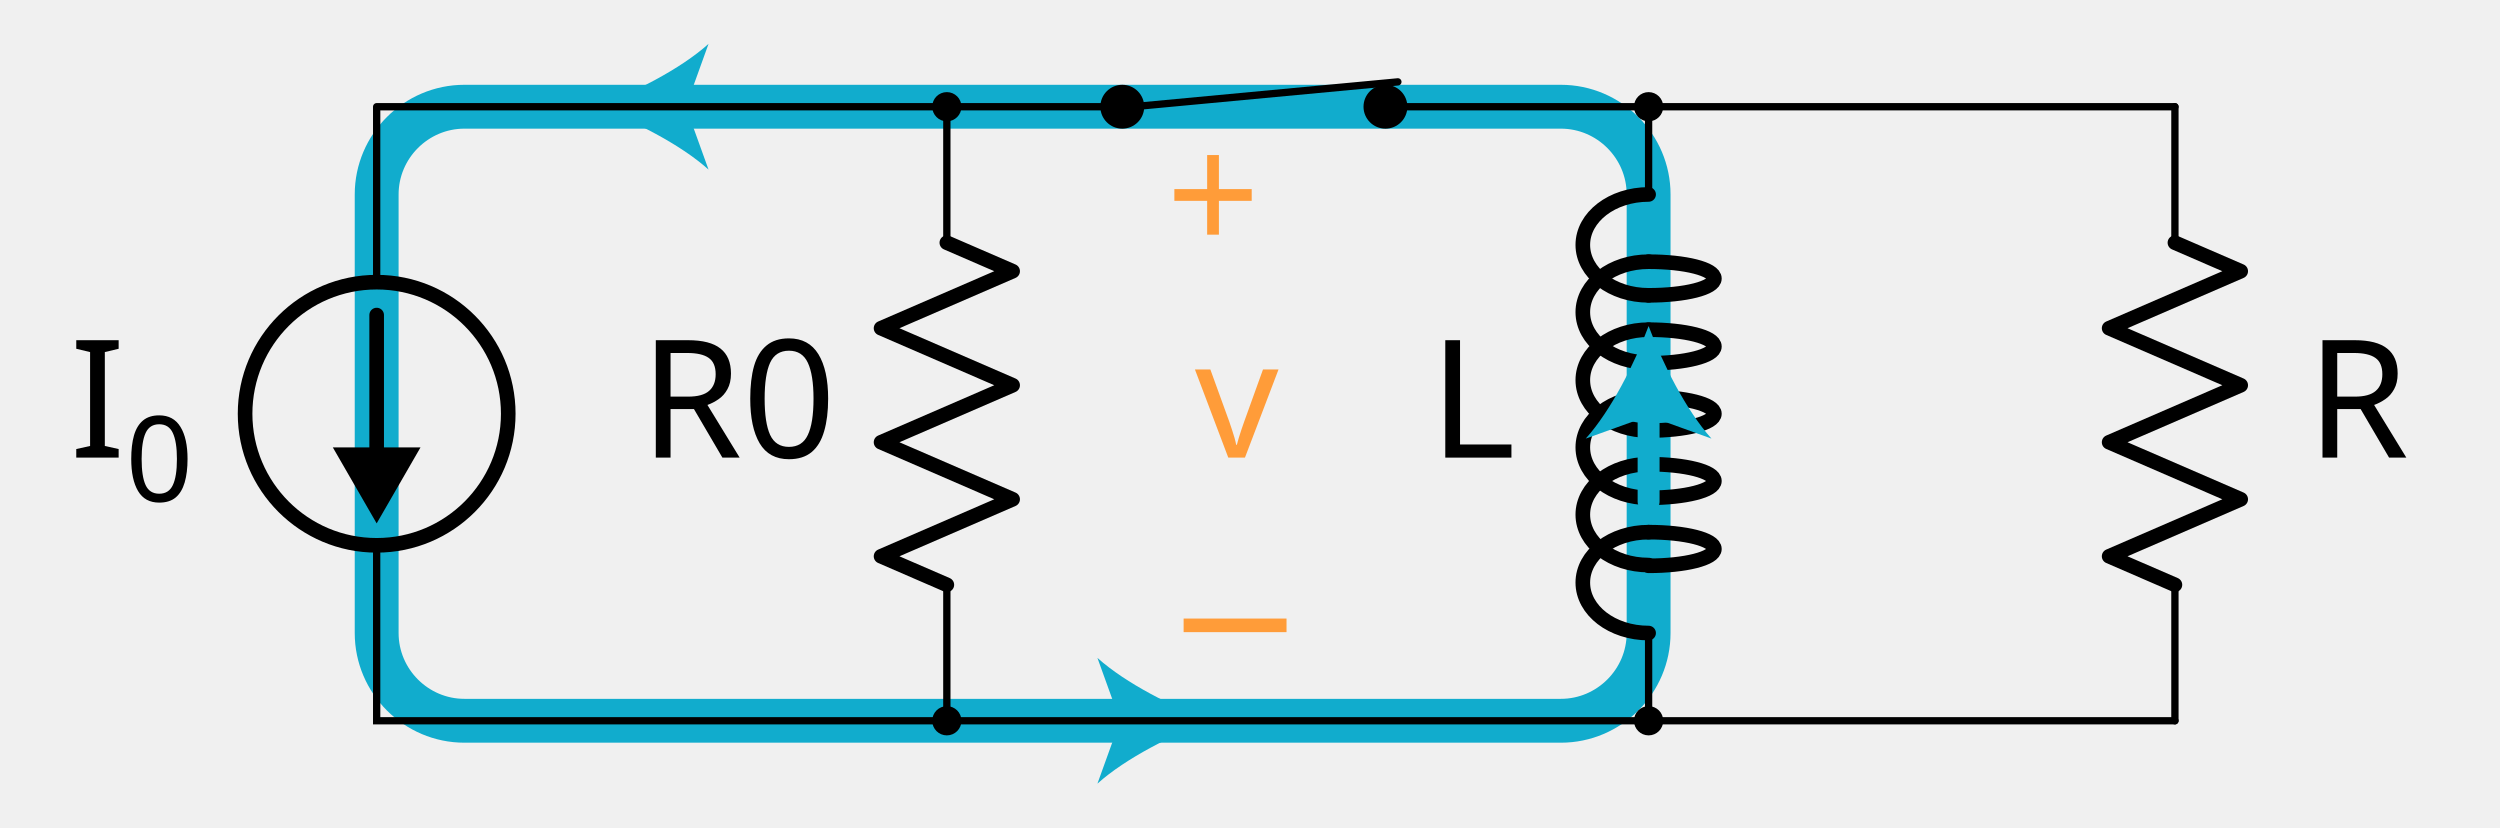
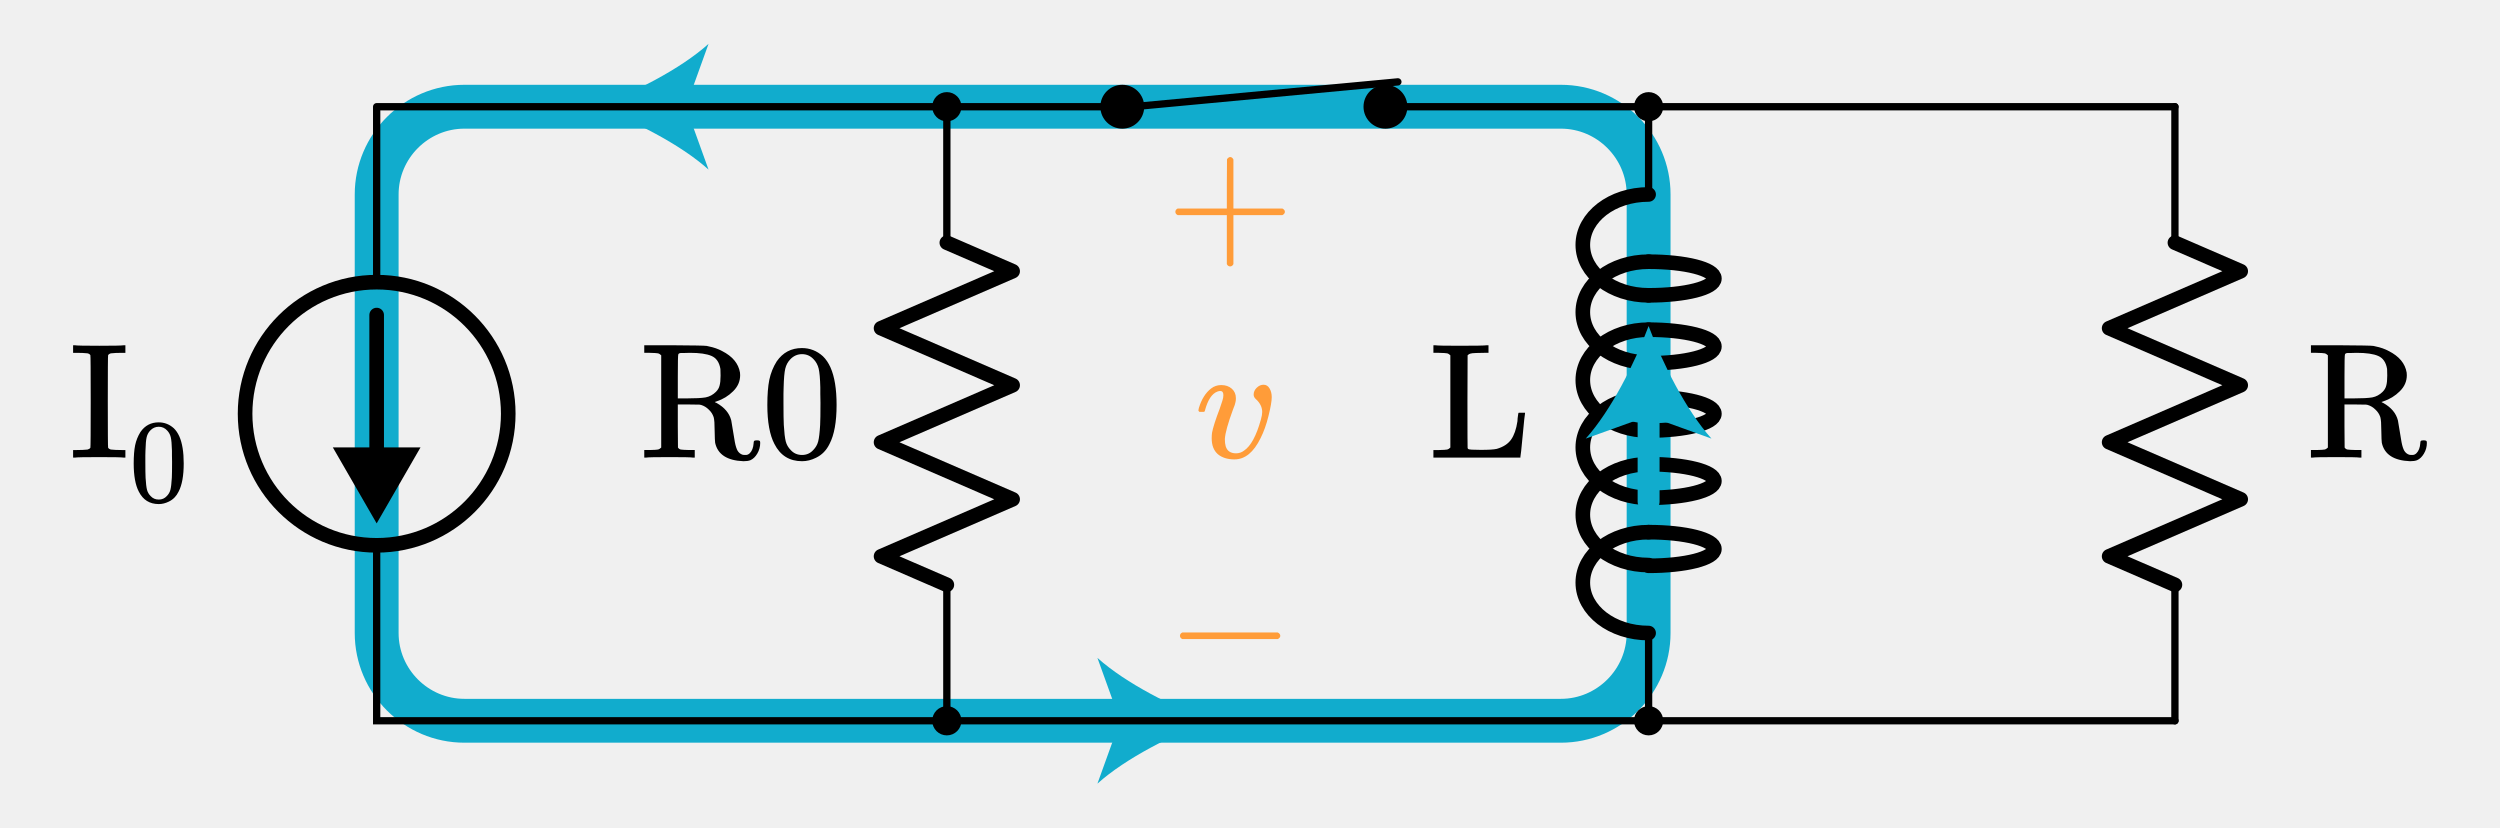
<svg xmlns="http://www.w3.org/2000/svg" version="1.1" id="Layer_1" x="0px" y="0px" viewBox="0 0 341.998 113.2" xml:space="preserve" width="341.998" height="113.2">
  <defs id="defs5595" />
  <style type="text/css" id="style5435">
	.st0{fill:none;stroke:#BABEC2;stroke-linecap:round;stroke-miterlimit:10;}
	.st1{fill:none;stroke:#11ACCD;stroke-width:3;stroke-linecap:round;stroke-miterlimit:10;}
	.st2{fill:#11ACCD;}
	.st3{fill:none;stroke:#11ACCD;stroke-width:6;stroke-miterlimit:10;}
	.st4{fill:none;stroke:#000000;stroke-linecap:round;stroke-linejoin:round;stroke-miterlimit:10;}
	.st5{fill:none;stroke:#000000;stroke-width:2;stroke-linecap:round;stroke-linejoin:round;stroke-miterlimit:10;}
	.st6{fill:none;stroke:#000000;stroke-width:2;stroke-miterlimit:10;}
	.st7{fill:none;stroke:#000000;stroke-linecap:round;stroke-miterlimit:10;}
	.st8{fill:none;stroke:#000000;stroke-width:1.5;stroke-miterlimit:10;}
	.st9{fill:none;stroke:#000000;stroke-width:2;stroke-linecap:round;stroke-miterlimit:10;}
	.st10{fill:none;}
	.st11{stroke:#000000;stroke-linecap:round;stroke-linejoin:round;stroke-miterlimit:10;}
	.st12{fill:none;stroke:#000000;stroke-miterlimit:10;}
	.st13{fill:#FFFFFF;stroke:#000000;stroke-miterlimit:10;}
	.st14{fill:none;stroke:#000000;stroke-width:4;stroke-miterlimit:10;}
	.st15{fill:#FF9C39;}
	.st16{fill:#BABEC2;stroke:#BABEC2;stroke-linecap:round;stroke-linejoin:round;stroke-miterlimit:10;}
	.st17{fill:#BABEC2;stroke:#BABEC2;stroke-miterlimit:10;}
	.st18{fill:none;stroke:#BABEC2;stroke-linecap:round;stroke-linejoin:round;stroke-miterlimit:10;}
	.st19{font-family:'KaTeX_Main-Regular';}
	.st20{font-size:21px;}
	.st21{fill:none;stroke:#1FAB54;stroke-width:2;stroke-linecap:round;stroke-miterlimit:10;}
	.st22{fill:#1FAB54;}
	.st23{font-family:'KaTeX_Main-Italic';}
	.st24{fill:none;stroke:#BABEC2;stroke-width:2;stroke-linecap:round;stroke-miterlimit:10;}
	.st25{fill:#BABEC2;}
	.st26{fill:none;stroke:#BABEC2;stroke-width:2;stroke-miterlimit:10;}
	.st27{fill:none;stroke:#BABEC2;stroke-width:2;stroke-linecap:round;stroke-linejoin:round;stroke-miterlimit:10;}
	.st28{opacity:0.1;fill:none;stroke:#000000;stroke-width:2;enable-background:new    ;}
	.st29{fill:none;stroke:#000000;stroke-width:2;stroke-linecap:round;stroke-linejoin:round;}
	.st30{fill:none;stroke:#000000;stroke-width:2;}
	.st31{fill:none;stroke:#000000;}
	.st32{clip-path:url(#SVGID_2_);fill:none;stroke:#29ABCA;stroke-width:5;}
	.st33{clip-path:url(#SVGID_4_);fill:none;stroke:#29ABCA;stroke-width:5;}
	.st34{clip-path:url(#SVGID_6_);fill:none;stroke:#E1A158;stroke-width:5;}
	.st35{clip-path:url(#SVGID_8_);fill:none;stroke:#E1A158;stroke-width:5;}
	.st36{clip-path:url(#SVGID_10_);fill:none;stroke:#E1A158;stroke-width:5;}
	.st37{fill:#E07D10;}
	.st38{fill:none;stroke:#FF9C39;stroke-width:2;stroke-linecap:round;stroke-miterlimit:10;}
</style>
  <g id="g5437" transform="translate(3.5275,-15.4)">
    <g id="g5439">
      <line class="st1" x1="88.9" y1="30" x2="102" y2="30" id="line5441" style="fill:none;stroke:#11accd;stroke-width:3;stroke-linecap:round;stroke-miterlimit:10" />
      <g id="g5443">
        <path class="st2" d="m 78,30 c 5.1,1.9 11.5,5.1 15.4,8.6 L 90.3,30 93.4,21.4 C 89.5,24.9 83.1,28.1 78,30 Z" id="path5445" style="fill:#11accd" />
      </g>
    </g>
  </g>
  <g id="g5447" transform="translate(3.5275,-15.4)">
    <g id="g5449">
      <line class="st1" x1="151.1" y1="114" x2="138" y2="114" id="line5451" style="fill:none;stroke:#11accd;stroke-width:3;stroke-linecap:round;stroke-miterlimit:10" />
      <g id="g5453">
        <path class="st2" d="m 162,114 c -5.1,-1.9 -11.5,-5.1 -15.4,-8.6 l 3.1,8.6 -3.1,8.6 c 3.9,-3.5 10.3,-6.7 15.4,-8.6 z" id="path5455" style="fill:#11accd" />
      </g>
    </g>
  </g>
  <path class="st3" d="m 213.528,98.6 -150,0 c -6.6,0 -12,-5.4 -12,-12 l 0,-60 c 0,-6.6 5.4,-12 12,-12 l 150,0 c 6.6,0 12,5.4 12,12 l 0,60 c 0,6.6 -5.4,12 -12,12 z" id="path5457" style="fill:none;stroke:#11accd;stroke-width:6;stroke-miterlimit:10" />
  <g id="g5459" transform="translate(3.5275,-15.4)">
    <g id="g5461">
      <circle cx="186" cy="30" r="3" id="circle5463" />
      <rect x="180" y="24" class="st10" width="12" height="12" id="rect5465" style="fill:none" />
    </g>
    <g id="g5467">
      <circle cx="150" cy="30" r="3" id="circle5469" />
      <rect x="144" y="24" class="st10" width="12" height="12" id="rect5471" style="fill:none" />
    </g>
    <line class="st4" x1="150.4" y1="30.1" x2="187.7" y2="26.6" id="line5473" style="fill:none;stroke:#000000;stroke-linecap:round;stroke-linejoin:round;stroke-miterlimit:10" />
  </g>
  <g id="g5475" transform="translate(3.5275,-15.4)">
    <g id="g5477">
      <g id="g5479">
        <line class="st9" x1="48" y1="58.5" x2="48" y2="78.4" id="line5481" style="fill:none;stroke:#000000;stroke-width:2;stroke-linecap:round;stroke-miterlimit:10" />
        <g id="g5483">
          <polygon points="42,76.6 48,87 54,76.6 " id="polygon5485" />
        </g>
      </g>
    </g>
    <circle class="st6" cx="48" cy="72" r="18" id="circle5487" style="fill:none;stroke:#000000;stroke-width:2;stroke-miterlimit:10" />
    <polyline class="st7" points="48,90 48,114 294,114  " id="polyline5489" style="fill:none;stroke:#000000;stroke-linecap:round;stroke-miterlimit:10" />
    <polyline class="st4" points="48,54 48,30 150,30  " id="polyline5491" style="fill:none;stroke:#000000;stroke-linecap:round;stroke-linejoin:round;stroke-miterlimit:10" />
  </g>
  <g id="g5493" transform="translate(3.5275,-15.4)">
    <line class="st4" x1="126" y1="48.6" x2="126" y2="30" id="line5495" style="fill:none;stroke:#000000;stroke-linecap:round;stroke-linejoin:round;stroke-miterlimit:10" />
    <polyline class="st5" points="126,95.4 117,91.5 135,83.7 117,75.9 135,68.1 117,60.3 135,52.5 126,48.6  " id="polyline5497" style="fill:none;stroke:#000000;stroke-width:2;stroke-linecap:round;stroke-linejoin:round;stroke-miterlimit:10" />
    <line class="st4" x1="126" y1="114" x2="126" y2="95.4" id="line5499" style="fill:none;stroke:#000000;stroke-linecap:round;stroke-linejoin:round;stroke-miterlimit:10" />
    <rect x="114" y="30" class="st10" width="24" height="84" id="rect5501" style="fill:none" />
  </g>
  <g id="g5503" transform="translate(3.5275,-15.4)">
    <line class="st4" x1="294" y1="48.6" x2="294" y2="30" id="line5505" style="fill:none;stroke:#000000;stroke-linecap:round;stroke-linejoin:round;stroke-miterlimit:10" />
    <polyline class="st5" points="294,95.4 285,91.5 303,83.7 285,75.9 303,68.1 285,60.3 303,52.5 294,48.6  " id="polyline5507" style="fill:none;stroke:#000000;stroke-width:2;stroke-linecap:round;stroke-linejoin:round;stroke-miterlimit:10" />
    <line class="st4" x1="294" y1="114" x2="294" y2="95.4" id="line5509" style="fill:none;stroke:#000000;stroke-linecap:round;stroke-linejoin:round;stroke-miterlimit:10" />
    <rect x="282" y="30" class="st10" width="24" height="84" id="rect5511" style="fill:none" />
  </g>
  <g id="g5513" transform="translate(3.5275,-15.4)">
    <line class="st7" x1="222" y1="102" x2="222" y2="114" id="line5515" style="fill:none;stroke:#000000;stroke-linecap:round;stroke-miterlimit:10" />
    <path class="st9" d="m 222,88.2 c -5,0 -9,3.1 -9,6.9 0,3.8 4,6.9 9,6.9" id="path5517" style="fill:none;stroke:#000000;stroke-width:2;stroke-linecap:round;stroke-miterlimit:10" />
    <path class="st9" d="m 222,88.2 c 5,0 9,1 9,2.3 0,1.3 -4,2.3 -9,2.3" id="path5519" style="fill:none;stroke:#000000;stroke-width:2;stroke-linecap:round;stroke-miterlimit:10" />
    <path class="st9" d="m 222,78.9 c -5,0 -9,3.1 -9,6.9 0,3.8 4,6.9 9,6.9" id="path5521" style="fill:none;stroke:#000000;stroke-width:2;stroke-linecap:round;stroke-miterlimit:10" />
    <path class="st9" d="m 222,78.9 c 5,0 9,1 9,2.3 0,1.3 -4,2.3 -9,2.3" id="path5523" style="fill:none;stroke:#000000;stroke-width:2;stroke-linecap:round;stroke-miterlimit:10" />
    <path class="st9" d="m 222,69.7 c -5,0 -9,3.1 -9,6.9 0,3.8 4,6.9 9,6.9" id="path5525" style="fill:none;stroke:#000000;stroke-width:2;stroke-linecap:round;stroke-miterlimit:10" />
    <path class="st9" d="m 222,69.7 c 5,0 9,1 9,2.3 0,1.3 -4,2.3 -9,2.3" id="path5527" style="fill:none;stroke:#000000;stroke-width:2;stroke-linecap:round;stroke-miterlimit:10" />
    <path class="st9" d="m 222,60.5 c -5,0 -9,3.1 -9,6.9 0,3.8 4,6.9 9,6.9" id="path5529" style="fill:none;stroke:#000000;stroke-width:2;stroke-linecap:round;stroke-miterlimit:10" />
    <path class="st9" d="m 222,60.5 c 5,0 9,1 9,2.3 0,1.3 -4,2.3 -9,2.3" id="path5531" style="fill:none;stroke:#000000;stroke-width:2;stroke-linecap:round;stroke-miterlimit:10" />
    <path class="st9" d="m 222,51.2 c 5,0 9,1 9,2.3 0,1.3 -4,2.3 -9,2.3" id="path5533" style="fill:none;stroke:#000000;stroke-width:2;stroke-linecap:round;stroke-miterlimit:10" />
    <path class="st9" d="m 222,51.2 c -5,0 -9,3.1 -9,6.9 0,3.8 4,6.9 9,6.9" id="path5535" style="fill:none;stroke:#000000;stroke-width:2;stroke-linecap:round;stroke-miterlimit:10" />
    <path class="st9" d="m 222,42 c -5,0 -9,3.1 -9,6.9 0,3.8 4,6.9 9,6.9" id="path5537" style="fill:none;stroke:#000000;stroke-width:2;stroke-linecap:round;stroke-miterlimit:10" />
    <line class="st7" x1="222" y1="30" x2="222" y2="42" id="line5539" style="fill:none;stroke:#000000;stroke-linecap:round;stroke-miterlimit:10" />
    <rect x="210" y="30" class="st10" width="24" height="84" id="rect5541" style="fill:none" />
  </g>
  <g id="g5543" transform="translate(3.5275,-15.4)">
    <circle class="st11" cx="126" cy="30" r="1.5" id="circle5545" style="stroke:#000000;stroke-linecap:round;stroke-linejoin:round;stroke-miterlimit:10" />
    <rect x="120" y="24" class="st10" width="12" height="12" id="rect5547" style="fill:none" />
  </g>
  <g id="g5549" transform="translate(3.5275,-15.4)">
    <circle class="st11" cx="222" cy="30" r="1.5" id="circle5551" style="stroke:#000000;stroke-linecap:round;stroke-linejoin:round;stroke-miterlimit:10" />
    <rect x="216" y="24" class="st10" width="12" height="12" id="rect5553" style="fill:none" />
  </g>
  <g id="g5555" transform="translate(3.5275,-15.4)">
    <circle class="st11" cx="222" cy="114" r="1.5" id="circle5557" style="stroke:#000000;stroke-linecap:round;stroke-linejoin:round;stroke-miterlimit:10" />
    <rect x="216" y="108" class="st10" width="12" height="12" id="rect5559" style="fill:none" />
  </g>
  <g id="g5561" transform="translate(3.5275,-15.4)">
    <circle class="st11" cx="126" cy="114" r="1.5" id="circle5563" style="stroke:#000000;stroke-linecap:round;stroke-linejoin:round;stroke-miterlimit:10" />
    <rect x="120" y="108" class="st10" width="12" height="12" id="rect5565" style="fill:none" />
  </g>
  <line class="st7" x1="297.527" y1="14.6" x2="189.528" y2="14.6" id="line5567" style="fill:none;stroke:#000000;stroke-linecap:round;stroke-miterlimit:10" />
-   <text class="st19 st20" id="text5569" style="font-style:normal;font-variant:normal;font-weight:normal;font-stretch:normal;font-size:22.5px;line-height:125%;font-family:KaTeX_Main;-inkscape-font-specification:'KaTeX_Main, Normal';text-align:start;writing-mode:lr-tb;text-anchor:start" x="9.528" y="62.6">I<tspan style="font-style:normal;font-variant:normal;font-weight:normal;font-stretch:normal;font-size:16.25px;line-height:125%;font-family:KaTeX_Main;-inkscape-font-specification:'KaTeX_Main, Normal';text-align:start;writing-mode:lr-tb;text-anchor:start" id="tspan6139" dy="6">0</tspan>
-   </text>
-   <text class="st19 st20" id="text5571" style="font-style:normal;font-variant:normal;font-weight:normal;font-stretch:normal;font-size:22.5px;line-height:125%;font-family:KaTeX_Main;-inkscape-font-specification:'KaTeX_Main, Normal';text-align:start;writing-mode:lr-tb;text-anchor:start" x="87.527" y="62.6">R0</text>
-   <text class="st19 st20" id="text5573" style="font-style:normal;font-variant:normal;font-weight:normal;font-stretch:normal;font-size:22.5px;line-height:125%;font-family:KaTeX_Main;-inkscape-font-specification:'KaTeX_Main, Normal';text-align:start;writing-mode:lr-tb;text-anchor:start" x="195.528" y="62.6">L</text>
-   <text class="st19 st20" id="text5575" style="font-style:normal;font-variant:normal;font-weight:normal;font-stretch:normal;font-size:22.5px;line-height:125%;font-family:KaTeX_Main;-inkscape-font-specification:'KaTeX_Main, Normal';text-align:start;writing-mode:lr-tb;text-anchor:start" x="315.527" y="62.6">R</text>
-   <text class="st15 st23 st20" id="text5577" style="font-style:normal;font-variant:normal;font-weight:normal;font-stretch:normal;font-size:22.5px;line-height:125%;font-family:KaTeX_Math;-inkscape-font-specification:'KaTeX_Math, Normal';text-align:start;writing-mode:lr-tb;text-anchor:start;fill:#ff9c39" x="163.464" y="62.6">v</text>
-   <text class="st15 st19 st20" id="text5579" style="font-style:normal;font-variant:normal;font-weight:normal;font-stretch:normal;font-size:22.5px;line-height:125%;font-family:KaTeX_Math;-inkscape-font-specification:'KaTeX_Math, Normal';text-align:start;writing-mode:lr-tb;text-anchor:start;fill:#ff9c39" x="159.528" y="34.6">+</text>
-   <text class="st15 st19 st20" id="text5581" style="font-style:normal;font-variant:normal;font-weight:normal;font-stretch:normal;font-size:22.5px;line-height:125%;font-family:KaTeX_Math;-inkscape-font-specification:'KaTeX_Math, Normal';text-align:start;writing-mode:lr-tb;text-anchor:start;fill:#ff9c39" x="159.528" y="92.6">−</text>
+   <g style="font-style:normal;font-variant:normal;font-weight:normal;font-stretch:normal;font-size:22.5px;line-height:125%;font-family:KaTeX_Main;-inkscape-font-specification:'KaTeX_Main, Normal';text-align:start;writing-mode:lr-tb;text-anchor:start" id="text5569">
+     <path d="m 16.907,62.6 q -0.36,-0.068 -3.33,-0.068 -2.97,0 -3.33,0.068 l -0.247,0 0,-1.035 0.495,0 q 0.877,0 1.485,-0.068 0.27,-0.068 0.383,-0.247 0.045,-0.068 0.045,-6.345 0,-6.255 -0.045,-6.322 -0.113,-0.18 -0.383,-0.247 -0.608,-0.068 -1.485,-0.068 l -0.495,0 0,-1.035 0.247,0 q 0.36,0.068 3.33,0.068 2.97,0 3.33,-0.068 l 0.247,0 0,1.035 -0.495,0 q -0.877,0 -1.485,0.068 -0.27,0.068 -0.383,0.247 -0.045,0.068 -0.045,6.322 0,6.277 0.045,6.345 0.113,0.18 0.383,0.247 0.608,0.068 1.485,0.068 l 0.495,0 0,1.035 -0.247,0 z" style="font-style:normal;font-variant:normal;font-weight:normal;font-stretch:normal;font-size:22.5px;line-height:125%;font-family:KaTeX_Main;-inkscape-font-specification:'KaTeX_Main, Normal';text-align:start;writing-mode:lr-tb;text-anchor:start" id="path4213" />
+     <path d="m 19.217,59.094 q 0.91,-1.316 2.486,-1.316 1.186,0 2.08,0.812 0.439,0.422 0.748,1.105 0.601,1.349 0.601,3.705 0,2.519 -0.699,3.851 -0.455,0.943 -1.333,1.365 -0.682,0.341 -1.381,0.341 -1.869,0 -2.73,-1.706 -0.699,-1.333 -0.699,-3.851 0,-1.511 0.195,-2.486 0.211,-0.991 0.731,-1.82 z m 3.656,-0.195 q -0.471,-0.52 -1.154,-0.52 -0.682,0 -1.17,0.52 -0.357,0.374 -0.487,0.91 -0.13,0.536 -0.163,1.853 0,0.098 -0.016,0.634 0,0.536 0,0.894 0,1.56 0.033,2.178 0.065,1.137 0.195,1.641 0.13,0.487 0.487,0.845 0.439,0.487 1.121,0.487 0.666,0 1.105,-0.487 0.357,-0.357 0.487,-0.845 0.13,-0.504 0.195,-1.641 0.033,-0.618 0.033,-2.178 0,-0.357 -0.016,-0.894 0,-0.536 0,-0.634 -0.033,-1.316 -0.163,-1.853 -0.13,-0.536 -0.487,-0.91 z" style="font-style:normal;font-variant:normal;font-weight:normal;font-stretch:normal;font-size:16.25px;line-height:125%;font-family:KaTeX_Main;-inkscape-font-specification:'KaTeX_Main, Normal';text-align:start;writing-mode:lr-tb;text-anchor:start" id="path4215" />
+   </g>
+   <g style="font-style:normal;font-variant:normal;font-weight:normal;font-stretch:normal;font-size:22.5px;line-height:125%;font-family:KaTeX_Main;-inkscape-font-specification:'KaTeX_Main, Normal';text-align:start;writing-mode:lr-tb;text-anchor:start" id="text5571">
+     <path d="m 90.452,48.605 q -0.225,-0.225 -0.45,-0.27 -0.203,-0.045 -1.125,-0.068 l -0.743,0 0,-1.035 3.938,0 q 4.185,0.022 4.612,0.09 0.068,0.022 0.292,0.068 1.012,0.203 1.8,0.63 2.138,1.08 2.453,2.947 0.022,0.113 0.022,0.36 0,1.26 -0.968,2.205 -0.945,0.945 -2.25,1.373 -0.045,0.022 -0.113,0.045 -0.045,0 -0.09,0.022 l -0.045,0.022 q 0.068,0.068 0.247,0.135 1.62,0.9 2.003,2.385 0.022,0.09 0.247,1.485 0.225,1.395 0.247,1.485 0.158,0.81 0.383,1.192 0.247,0.383 0.63,0.517 0.09,0.045 0.383,0.045 l 0.113,0 q 0.292,0 0.54,-0.247 0.45,-0.45 0.517,-1.35 0,-0.247 0.068,-0.315 0.09,-0.09 0.383,-0.09 0.27,0 0.36,0.068 0.09,0.045 0.09,0.27 0,0.81 -0.405,1.485 -0.383,0.652 -0.945,0.9 -0.36,0.135 -0.945,0.135 -3.353,-0.135 -3.87,-2.52 -0.045,-0.247 -0.068,-1.643 0,-1.395 -0.135,-1.867 -0.203,-0.608 -0.675,-1.035 -0.45,-0.45 -1.035,-0.63 l -0.225,-0.045 -1.485,-0.022 -1.485,0 0,2.947 0.022,2.947 q 0.158,0.225 0.383,0.27 0.247,0.045 1.17,0.068 l 0.743,0 0,1.035 -0.247,0 q -0.36,-0.068 -3.195,-0.068 -2.857,0 -3.217,0.068 l -0.247,0 0,-1.035 0.743,0 q 0.922,-0.022 1.125,-0.068 0.225,-0.045 0.45,-0.27 l 0,-12.623 z m 8.1,1.867 q -0.225,-1.35 -1.215,-1.778 -0.968,-0.427 -2.97,-0.427 -0.338,0 -0.765,0.022 -0.427,0 -0.45,0 -0.292,0.022 -0.36,0.18 -0.068,0.09 -0.068,3.06 l 0,2.97 1.305,0 q 1.688,0 2.498,-0.135 0.81,-0.158 1.417,-0.765 0.383,-0.383 0.495,-0.855 0.135,-0.472 0.135,-1.373 0,-0.72 -0.022,-0.9 z" style="font-style:normal;font-variant:normal;font-weight:normal;font-stretch:normal;font-size:22.5px;line-height:125%;font-family:KaTeX_Main;-inkscape-font-specification:'KaTeX_Main, Normal';text-align:start;writing-mode:lr-tb;text-anchor:start" id="path4218" />
+     <path d="m 106.255,49.437 q 1.26,-1.823 3.442,-1.823 1.643,0 2.88,1.125 0.608,0.585 1.035,1.53 0.833,1.867 0.833,5.13 0,3.487 -0.968,5.332 -0.63,1.305 -1.845,1.89 -0.945,0.472 -1.913,0.472 -2.587,0 -3.78,-2.362 -0.968,-1.845 -0.968,-5.332 0,-2.092 0.27,-3.442 0.292,-1.373 1.012,-2.52 z m 5.062,-0.27 q -0.652,-0.72 -1.597,-0.72 -0.945,0 -1.62,0.72 -0.495,0.517 -0.675,1.26 -0.18,0.743 -0.225,2.565 0,0.135 -0.022,0.877 0,0.743 0,1.238 0,2.16 0.045,3.015 0.09,1.575 0.27,2.272 0.18,0.675 0.675,1.17 0.608,0.675 1.552,0.675 0.922,0 1.53,-0.675 0.495,-0.495 0.675,-1.17 0.18,-0.698 0.27,-2.272 0.045,-0.855 0.045,-3.015 0,-0.495 -0.022,-1.238 0,-0.743 0,-0.877 -0.045,-1.823 -0.225,-2.565 -0.18,-0.743 -0.675,-1.26 z" style="font-style:normal;font-variant:normal;font-weight:normal;font-stretch:normal;font-size:22.5px;line-height:125%;font-family:KaTeX_Main;-inkscape-font-specification:'KaTeX_Main, Normal';text-align:start;writing-mode:lr-tb;text-anchor:start" id="path4220" />
+   </g>
+   <g style="font-style:normal;font-variant:normal;font-weight:normal;font-stretch:normal;font-size:22.5px;line-height:125%;font-family:KaTeX_Main;-inkscape-font-specification:'KaTeX_Main, Normal';text-align:start;writing-mode:lr-tb;text-anchor:start" id="text5573">
+     <path d="m 198.407,48.605 q -0.225,-0.225 -0.45,-0.27 -0.203,-0.045 -1.125,-0.068 l -0.743,0 0,-1.035 0.247,0 q 0.405,0.068 3.285,0.068 3.33,0 3.735,-0.068 l 0.27,0 0,1.035 -0.608,0 q -0.833,0 -1.08,0.022 -0.63,0.022 -0.81,0.09 -0.18,0.045 -0.36,0.225 l -0.022,6.3 q 0,6.3 0.022,6.367 0.022,0.113 0.09,0.158 0.135,0.113 1.71,0.113 1.597,0 2.183,-0.135 1.327,-0.383 1.958,-1.26 0.63,-0.877 0.877,-2.52 0,-0.113 0.022,-0.383 0.045,-0.292 0.068,-0.517 0.045,-0.225 0.045,-0.247 0,-0.022 0.45,-0.022 l 0.45,0 0,0.113 q -0.045,0.068 -0.315,2.97 -0.27,2.88 -0.315,2.947 l 0,0.113 -11.902,0 0,-1.035 0.743,0 q 0.922,-0.022 1.125,-0.068 0.225,-0.045 0.45,-0.27 l 0,-12.623 z" style="font-style:normal;font-variant:normal;font-weight:normal;font-stretch:normal;font-size:22.5px;line-height:125%;font-family:KaTeX_Main;-inkscape-font-specification:'KaTeX_Main, Normal';text-align:start;writing-mode:lr-tb;text-anchor:start" id="path4223" />
+   </g>
+   <g style="font-style:normal;font-variant:normal;font-weight:normal;font-stretch:normal;font-size:22.5px;line-height:125%;font-family:KaTeX_Main;-inkscape-font-specification:'KaTeX_Main, Normal';text-align:start;writing-mode:lr-tb;text-anchor:start" id="text5575">
+     <path d="m 318.452,48.605 q -0.225,-0.225 -0.45,-0.27 -0.203,-0.045 -1.125,-0.068 l -0.743,0 0,-1.035 3.938,0 q 4.185,0.022 4.612,0.09 0.068,0.022 0.292,0.068 1.012,0.203 1.8,0.63 2.138,1.08 2.453,2.947 0.022,0.113 0.022,0.36 0,1.26 -0.968,2.205 -0.945,0.945 -2.25,1.373 -0.045,0.022 -0.113,0.045 -0.045,0 -0.09,0.022 l -0.045,0.022 q 0.068,0.068 0.247,0.135 1.62,0.9 2.002,2.385 0.022,0.09 0.247,1.485 0.225,1.395 0.247,1.485 0.158,0.81 0.383,1.192 0.247,0.383 0.63,0.517 0.09,0.045 0.383,0.045 l 0.113,0 q 0.292,0 0.54,-0.247 0.45,-0.45 0.517,-1.35 0,-0.247 0.068,-0.315 0.09,-0.09 0.383,-0.09 0.27,0 0.36,0.068 0.09,0.045 0.09,0.27 0,0.81 -0.405,1.485 -0.383,0.652 -0.945,0.9 -0.36,0.135 -0.945,0.135 -3.353,-0.135 -3.87,-2.52 -0.045,-0.247 -0.068,-1.643 0,-1.395 -0.135,-1.867 -0.203,-0.608 -0.675,-1.035 -0.45,-0.45 -1.035,-0.63 l -0.225,-0.045 -1.485,-0.022 -1.485,0 0,2.947 0.022,2.947 q 0.158,0.225 0.383,0.27 0.247,0.045 1.17,0.068 l 0.743,0 0,1.035 -0.247,0 q -0.36,-0.068 -3.195,-0.068 -2.857,0 -3.217,0.068 l -0.247,0 0,-1.035 0.743,0 q 0.922,-0.022 1.125,-0.068 0.225,-0.045 0.45,-0.27 l 0,-12.623 z m 8.1,1.867 q -0.225,-1.35 -1.215,-1.778 -0.968,-0.427 -2.97,-0.427 -0.338,0 -0.765,0.022 -0.427,0 -0.45,0 -0.292,0.022 -0.36,0.18 -0.068,0.09 -0.068,3.06 l 0,2.97 1.305,0 q 1.688,0 2.498,-0.135 0.81,-0.158 1.417,-0.765 0.383,-0.383 0.495,-0.855 0.135,-0.472 0.135,-1.373 0,-0.72 -0.022,-0.9 z" style="font-style:normal;font-variant:normal;font-weight:normal;font-stretch:normal;font-size:22.5px;line-height:125%;font-family:KaTeX_Main;-inkscape-font-specification:'KaTeX_Main, Normal';text-align:start;writing-mode:lr-tb;text-anchor:start" id="path4226" />
+   </g>
+   <g style="font-style:normal;font-variant:normal;font-weight:normal;font-stretch:normal;font-size:22.5px;line-height:125%;font-family:KaTeX_Math;-inkscape-font-specification:'KaTeX_Math, Normal';text-align:start;writing-mode:lr-tb;text-anchor:start;fill:#ff9c39" id="text5577">
+     <path d="m 168.887,62.847 q -1.44,0 -2.295,-0.72 -0.833,-0.743 -0.833,-2.16 0,-0.405 0.045,-0.765 0.203,-1.08 1.058,-3.308 l 0.36,-1.08 q 0.135,-0.405 0.135,-0.765 0,-0.562 -0.427,-0.562 -0.158,0 -0.36,0.068 -1.147,0.405 -1.732,2.587 0,0.022 -0.022,0.09 -0.022,0.045 -0.045,0.068 0,0 -0.022,0.022 -0.022,0.022 -0.09,0.022 -0.045,0 -0.09,0 -0.045,0 -0.18,0 l -0.315,0 q -0.135,-0.135 -0.135,-0.203 0,-0.068 0.068,-0.338 0.54,-1.778 1.665,-2.655 0.608,-0.472 1.395,-0.472 0.877,0 1.44,0.495 0.562,0.495 0.562,1.305 0,0.383 -0.068,0.585 0,0.158 -0.338,0.99 -1.035,2.812 -1.103,4.005 0,0.608 0.113,0.99 0.292,0.968 1.417,0.968 0.608,0 1.08,-0.36 1.395,-0.922 2.317,-4.253 0.18,-0.63 0.18,-1.035 0,-0.99 -0.877,-1.778 -0.292,-0.27 -0.292,-0.608 0,-0.517 0.405,-0.922 0.427,-0.427 0.945,-0.427 0.54,0 0.833,0.517 0.292,0.495 0.292,1.192 0,0.787 -0.45,2.587 -0.427,1.732 -1.08,3.015 -1.417,2.902 -3.555,2.902 z" style="font-style:normal;font-variant:normal;font-weight:normal;font-stretch:normal;font-size:22.5px;line-height:125%;font-family:KaTeX_Math;-inkscape-font-specification:'KaTeX_Math, Normal';text-align:start;writing-mode:lr-tb;text-anchor:start;fill:#ff9c39" id="path4229" />
+   </g>
+   <g style="font-style:normal;font-variant:normal;font-weight:normal;font-stretch:normal;font-size:22.5px;line-height:125%;font-family:KaTeX_Main;-inkscape-font-specification:'KaTeX_Main, Normal';text-align:start;writing-mode:lr-tb;text-anchor:start;fill:#ff9c39" id="text5579">
+     <path d="m 161.103,29.425 q -0.315,-0.158 -0.315,-0.45 0,-0.292 0.315,-0.45 l 6.728,0 0,-3.375 0.022,-3.375 q 0.225,-0.292 0.427,-0.292 0.292,0 0.45,0.338 l 0,6.705 6.705,0 q 0.338,0.18 0.338,0.45 0,0.27 -0.338,0.45 l -6.705,0 0,6.705 q -0.158,0.315 -0.45,0.315 -0.292,0 -0.45,-0.315 l 0,-6.705 -6.728,0 z" style="font-style:normal;font-variant:normal;font-weight:normal;font-stretch:normal;font-size:22.5px;line-height:125%;font-family:KaTeX_Main;-inkscape-font-specification:'KaTeX_Main, Normal';text-align:start;writing-mode:lr-tb;text-anchor:start;fill:#ff9c39" id="path4232" />
+   </g>
+   <g style="font-style:normal;font-variant:normal;font-weight:normal;font-stretch:normal;font-size:22.5px;line-height:125%;font-family:KaTeX_Main;-inkscape-font-specification:'KaTeX_Main, Normal';text-align:start;writing-mode:lr-tb;text-anchor:start;fill:#ff9c39" id="text5581">
+     <path d="m 161.733,87.425 q -0.315,-0.158 -0.315,-0.45 0,-0.292 0.315,-0.45 l 13.072,0 q 0.338,0.18 0.338,0.45 0,0.27 -0.338,0.45 l -13.072,0 z" style="font-style:normal;font-variant:normal;font-weight:normal;font-stretch:normal;font-size:22.5px;line-height:125%;font-family:KaTeX_Main;-inkscape-font-specification:'KaTeX_Main, Normal';text-align:start;writing-mode:lr-tb;text-anchor:start;fill:#ff9c39" id="path4235" />
+   </g>
  <g id="g5583" transform="translate(3.5275,-15.4)">
    <g id="g5585">
      <line class="st1" x1="222" y1="70.9" x2="222" y2="84" id="line5587" style="fill:none;stroke:#11accd;stroke-width:3;stroke-linecap:round;stroke-miterlimit:10" />
      <g id="g5589">
        <path class="st2" d="m 222,60 c -1.9,5.1 -5.1,11.5 -8.6,15.4 l 8.6,-3.1 8.6,3.1 C 227.1,71.5 223.9,65.1 222,60 Z" id="path5591" style="fill:#11accd" />
      </g>
    </g>
  </g>
</svg>
